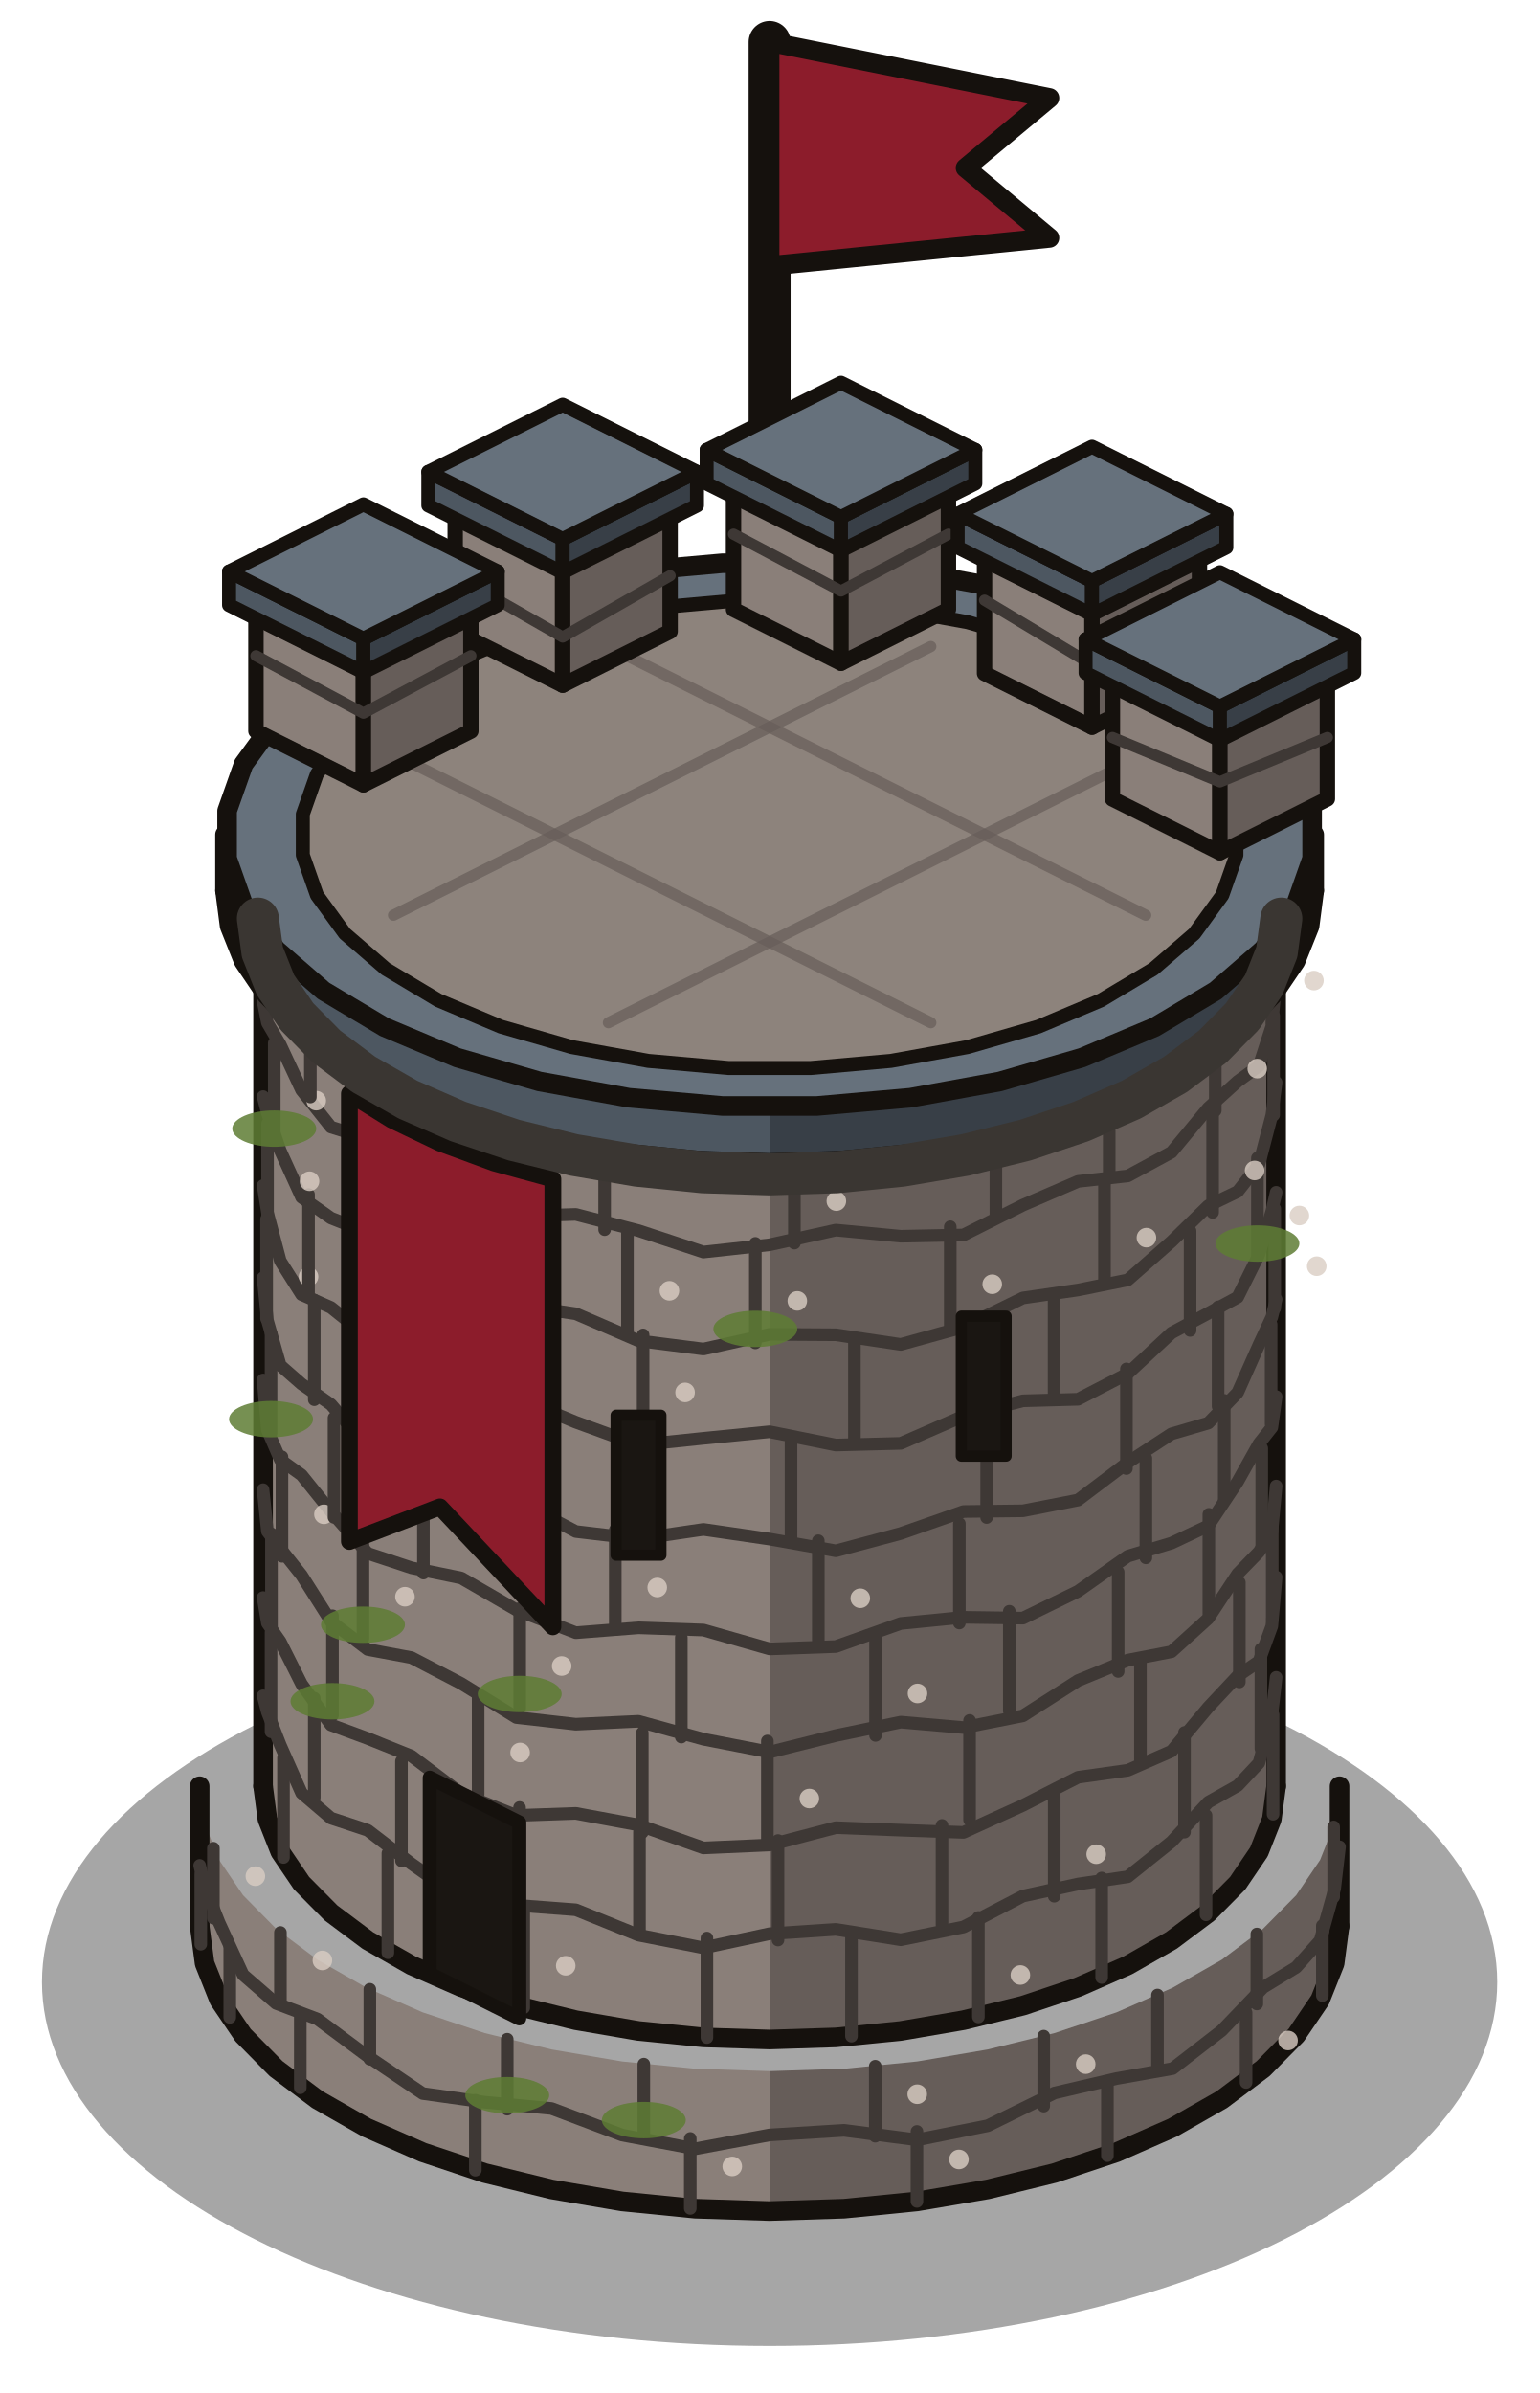
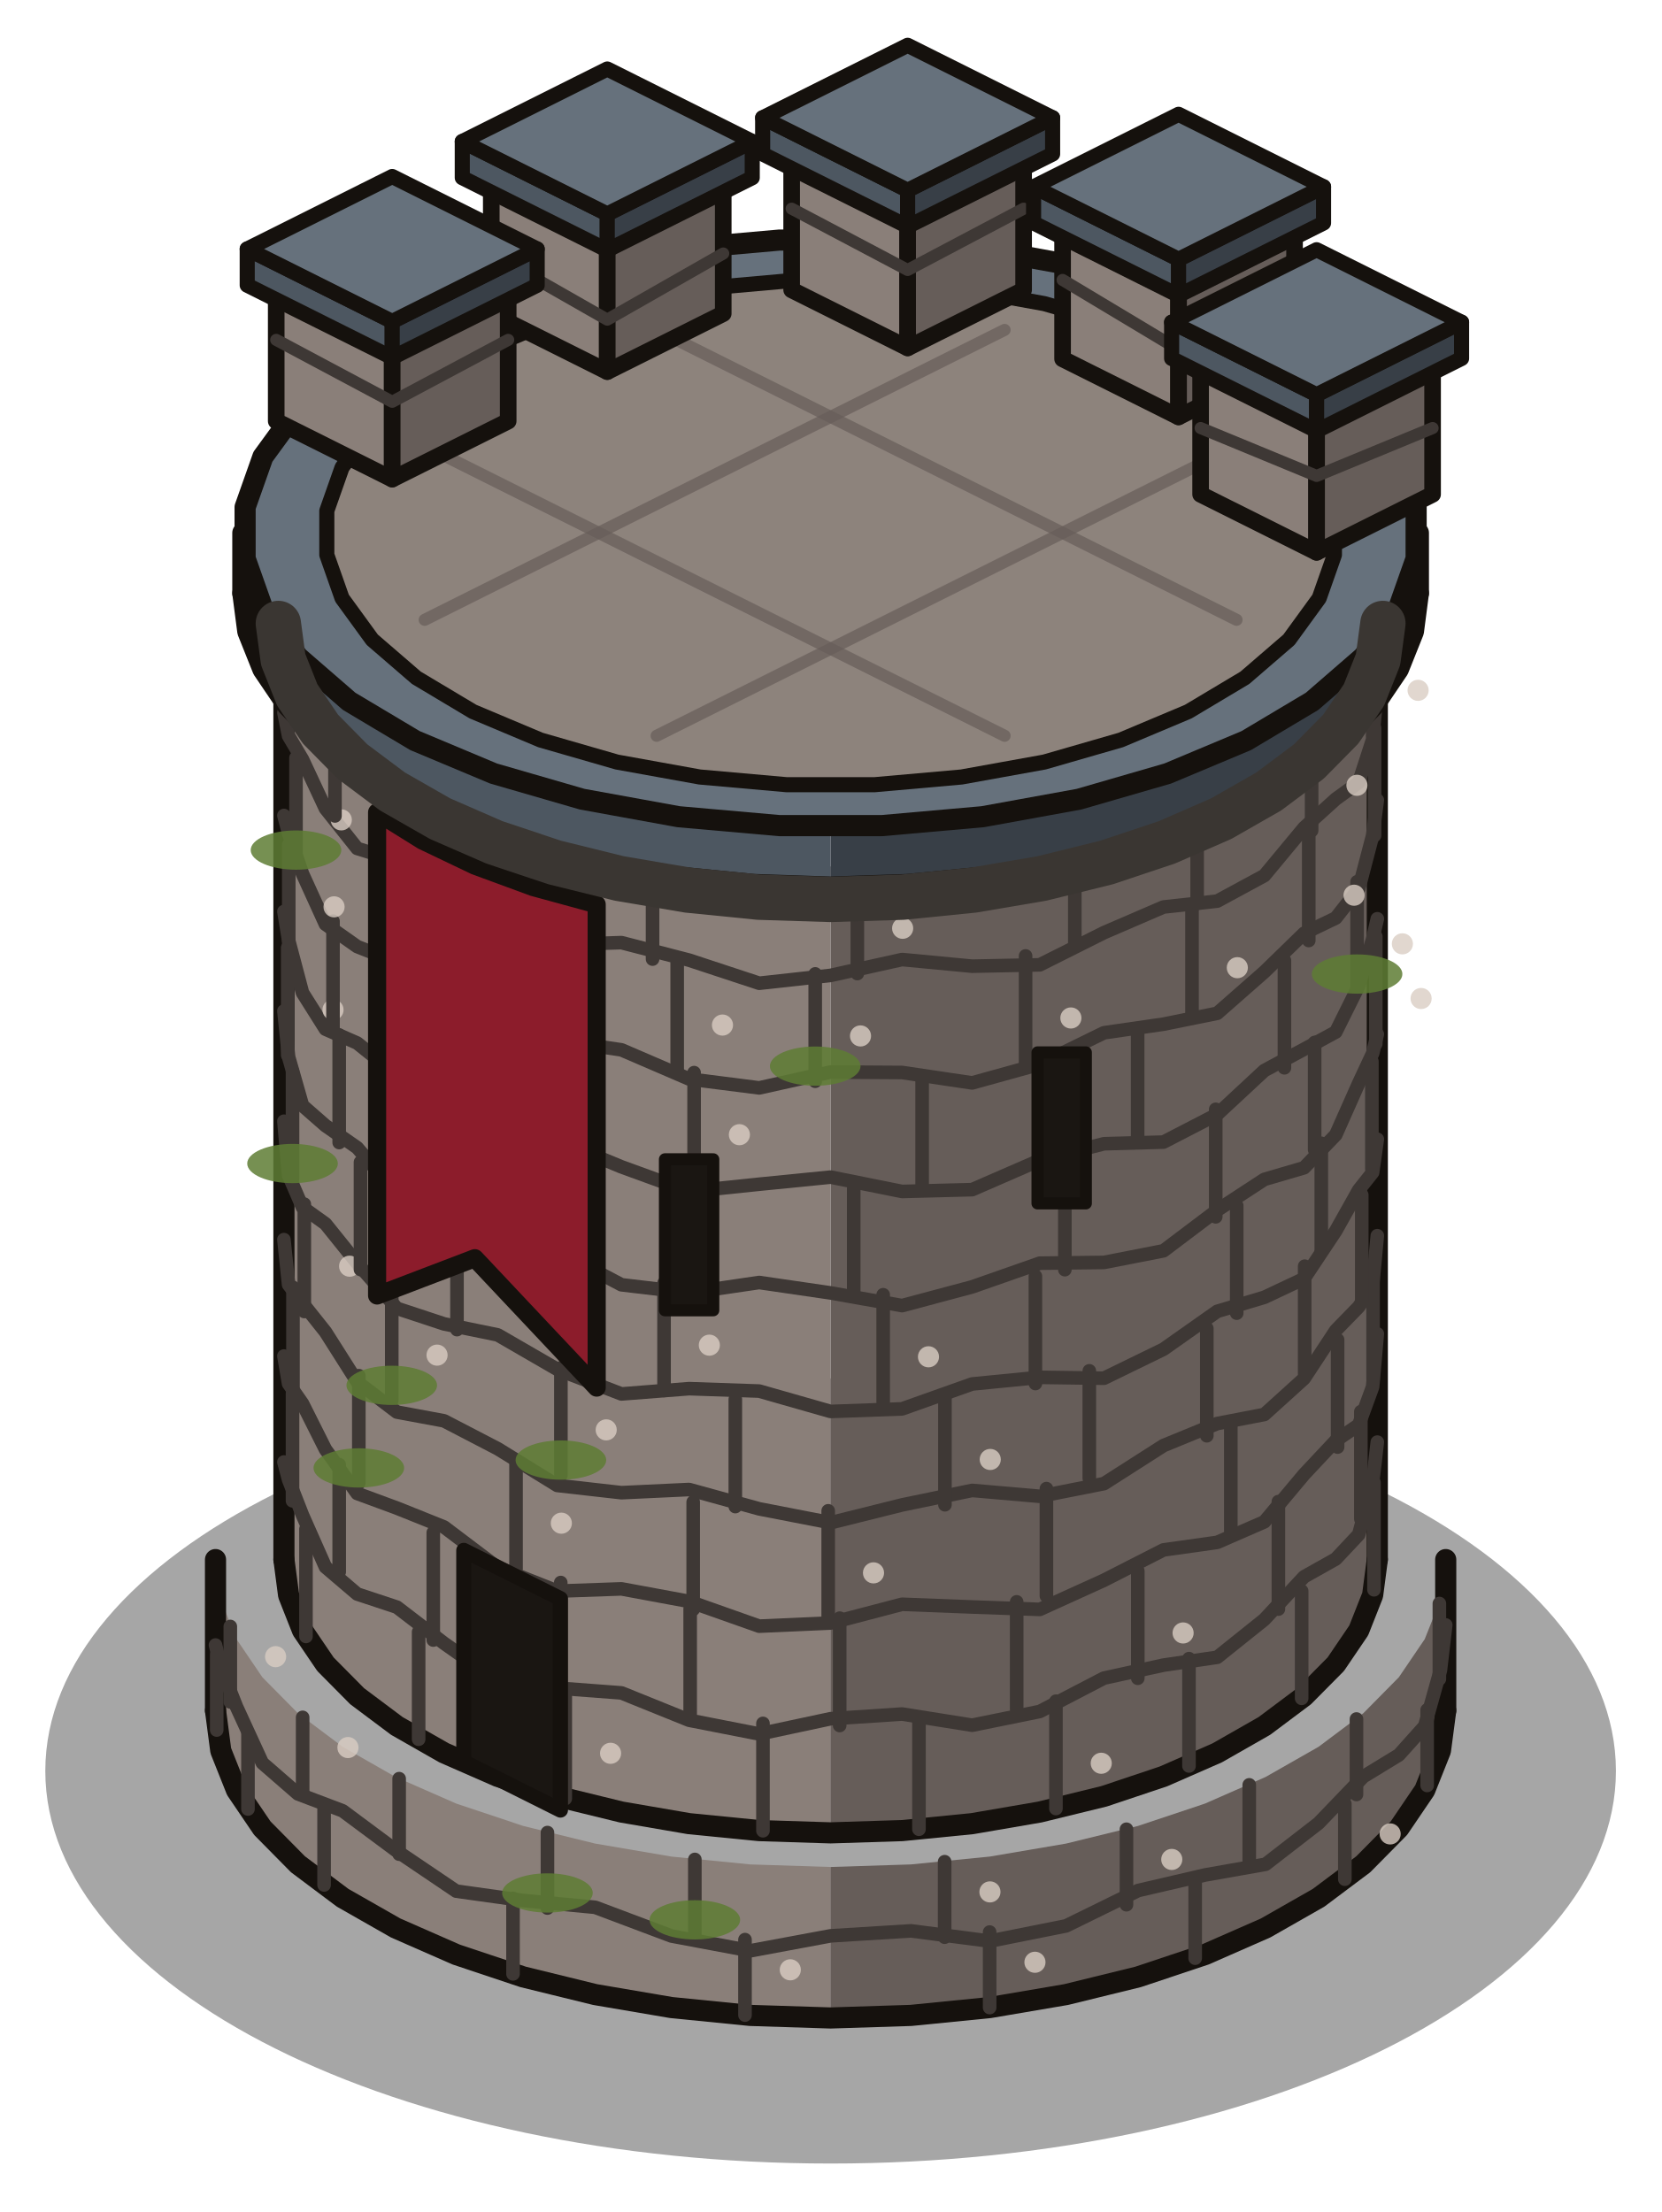
- <svg xmlns="http://www.w3.org/2000/svg" width="220" height="342" viewBox="-55 -137.64 110 171">
+ <svg xmlns="http://www.w3.org/2000/svg" width="220" height="293" viewBox="-55 -113.29 110 146.5">
  <ellipse cx="0" cy="4" rx="52" ry="26" fill="#000" opacity="0.35" />
  <polygon points="0,20.36 -5.32,20.19 -10.54,19.67 -15.59,18.81 -20.36,17.64 -24.79,16.16 -28.8,14.4 -32.31,12.4 -35.27,10.18 -37.63,7.79 -39.34,5.27 -40.38,2.66 -40.73,0 -40.73,-10 -40.38,-7.34 -39.34,-4.73 -37.63,-2.21 -35.27,0.18 -32.31,2.4 -28.8,4.4 -24.79,6.16 -20.36,7.64 -15.59,8.81 -10.54,9.67 -5.32,10.19 0,10.36" fill="#8a7f79" />
  <polygon points="40.73,0 40.38,2.66 39.34,5.27 37.63,7.79 35.27,10.18 32.31,12.4 28.8,14.4 24.79,16.16 20.36,17.64 15.59,18.81 10.54,19.67 5.32,20.19 0,20.36 0,10.36 5.32,10.19 10.54,9.67 15.59,8.81 20.36,7.64 24.79,6.16 28.8,4.4 32.31,2.4 35.27,0.18 37.63,-2.21 39.34,-4.73 40.38,-7.34 40.73,-10" fill="#665d59" />
  <polyline points="40.73,0 40.38,2.66 39.34,5.27 37.63,7.79 35.27,10.18 32.31,12.4 28.8,14.4 24.79,16.16 20.36,17.64 15.59,18.81 10.54,19.67 5.32,20.19 0,20.36 -5.32,20.19 -10.54,19.67 -15.59,18.81 -20.36,17.64 -24.79,16.16 -28.8,14.4 -32.31,12.4 -35.27,10.18 -37.63,7.79 -39.34,5.27 -40.38,2.66 -40.73,0" fill="none" stroke="#15110d" stroke-width="1.4" stroke-linecap="round" stroke-linejoin="round" />
  <polyline points="-40.73,0 -40.73,-10" fill="none" stroke="#15110d" stroke-width="1.4" stroke-linecap="round" stroke-linejoin="round" />
  <polyline points="40.73,0 40.73,-10" fill="none" stroke="#15110d" stroke-width="1.4" stroke-linecap="round" stroke-linejoin="round" />
  <polyline points="40.73,-5.67 40.38,-2.68 39.34,1.03 37.63,2.94 35.27,4.38 32.31,7.46 28.8,10.18 24.79,10.89 20.36,11.92 15.59,14.26 10.54,15.27 5.32,14.59 0,14.92 -5.32,15.91 -10.54,14.93 -15.59,13.03 -20.36,12.58 -24.79,11.96 -28.8,9.25 -32.31,6.64 -35.27,5.52 -37.63,3.47 -39.34,-0.25 -40.38,-2.88 -40.73,-4.34" fill="none" stroke="#3e3835" stroke-width="0.9" stroke-linecap="round" stroke-linejoin="round" />
  <polyline points="39.5,4.96 39.5,-0.04" fill="none" stroke="#3e3835" stroke-width="0.9" stroke-linecap="round" stroke-linejoin="round" />
  <polyline points="34.05,11.17 34.05,6.17" fill="none" stroke="#3e3835" stroke-width="0.9" stroke-linecap="round" stroke-linejoin="round" />
  <ellipse cx="37.05" cy="8.17" rx="0.7" ry="0.7" fill="#d9cdc3" opacity="0.8" />
  <polyline points="24.14,16.4 24.14,11.4" fill="none" stroke="#3e3835" stroke-width="0.9" stroke-linecap="round" stroke-linejoin="round" />
  <polyline points="10.53,19.67 10.53,14.67" fill="none" stroke="#3e3835" stroke-width="0.9" stroke-linecap="round" stroke-linejoin="round" />
  <ellipse cx="13.53" cy="16.67" rx="0.7" ry="0.7" fill="#d9cdc3" opacity="0.8" />
  <polyline points="-5.67,20.17 -5.67,15.17" fill="none" stroke="#3e3835" stroke-width="0.9" stroke-linecap="round" stroke-linejoin="round" />
  <ellipse cx="-2.67" cy="17.17" rx="0.7" ry="0.7" fill="#d9cdc3" opacity="0.8" />
  <polyline points="-21.03,17.44 -21.03,12.44" fill="none" stroke="#3e3835" stroke-width="0.9" stroke-linecap="round" stroke-linejoin="round" />
  <polyline points="-33.54,11.55 -33.54,6.55" fill="none" stroke="#3e3835" stroke-width="0.9" stroke-linecap="round" stroke-linejoin="round" />
  <polyline points="-38.58,6.52 -38.58,1.52" fill="none" stroke="#3e3835" stroke-width="0.9" stroke-linecap="round" stroke-linejoin="round" />
  <polyline points="-40.65,1.29 -40.65,-3.71" fill="none" stroke="#3e3835" stroke-width="0.9" stroke-linecap="round" stroke-linejoin="round" />
  <polyline points="40.31,-2.09 40.31,-7.09" fill="none" stroke="#3e3835" stroke-width="0.9" stroke-linecap="round" stroke-linejoin="round" />
  <polyline points="34.82,5.56 34.82,0.56" fill="none" stroke="#3e3835" stroke-width="0.9" stroke-linecap="round" stroke-linejoin="round" />
  <polyline points="27.72,9.92 27.72,4.92" fill="none" stroke="#3e3835" stroke-width="0.9" stroke-linecap="round" stroke-linejoin="round" />
  <polyline points="19.59,12.86 19.59,7.86" fill="none" stroke="#3e3835" stroke-width="0.9" stroke-linecap="round" stroke-linejoin="round" />
  <ellipse cx="22.59" cy="9.86" rx="0.7" ry="0.7" fill="#d9cdc3" opacity="0.8" />
  <polyline points="7.55,15.01 7.55,10.01" fill="none" stroke="#3e3835" stroke-width="0.9" stroke-linecap="round" stroke-linejoin="round" />
  <ellipse cx="10.55" cy="12.01" rx="0.7" ry="0.7" fill="#d9cdc3" opacity="0.8" />
  <polyline points="-8.99,14.86 -8.99,9.86" fill="none" stroke="#3e3835" stroke-width="0.9" stroke-linecap="round" stroke-linejoin="round" />
  <ellipse cx="-8.99" cy="13.86" rx="3" ry="1.3" fill="#5e7c34" opacity="0.85" />
  <polyline points="-18.75,13.08 -18.75,8.08" fill="none" stroke="#3e3835" stroke-width="0.9" stroke-linecap="round" stroke-linejoin="round" />
  <ellipse cx="-18.75" cy="12.08" rx="3" ry="1.3" fill="#5e7c34" opacity="0.85" />
  <polyline points="-28.57,9.51 -28.57,4.51" fill="none" stroke="#3e3835" stroke-width="0.9" stroke-linecap="round" stroke-linejoin="round" />
  <polyline points="-34.96,5.45 -34.96,0.45" fill="none" stroke="#3e3835" stroke-width="0.9" stroke-linecap="round" stroke-linejoin="round" />
  <ellipse cx="-31.96" cy="2.45" rx="0.7" ry="0.7" fill="#d9cdc3" opacity="0.8" />
  <polyline points="-39.75,-0.57 -39.75,-5.57" fill="none" stroke="#3e3835" stroke-width="0.9" stroke-linecap="round" stroke-linejoin="round" />
  <ellipse cx="-36.75" cy="-3.57" rx="0.7" ry="0.7" fill="#d9cdc3" opacity="0.8" />
  <polygon points="0,8.1 -4.73,7.95 -9.37,7.49 -13.85,6.72 -18.1,5.68 -22.04,4.36 -25.6,2.8 -28.72,1.02 -31.35,-0.95 -33.45,-3.07 -34.97,-5.31 -35.89,-7.64 -36.2,-10 -36.2,-74 -35.89,-71.64 -34.97,-69.31 -33.45,-67.07 -31.35,-64.95 -28.72,-62.98 -25.6,-61.2 -22.04,-59.64 -18.1,-58.32 -13.85,-57.28 -9.37,-56.51 -4.73,-56.05 0,-55.9" fill="#8a7f79" />
  <polygon points="36.2,-10 35.89,-7.64 34.97,-5.31 33.45,-3.07 31.35,-0.95 28.72,1.02 25.6,2.8 22.04,4.36 18.1,5.68 13.85,6.72 9.37,7.49 4.73,7.95 0,8.1 0,-55.9 4.73,-56.05 9.37,-56.51 13.85,-57.28 18.1,-58.32 22.04,-59.64 25.6,-61.2 28.72,-62.98 31.35,-64.95 33.45,-67.07 34.97,-69.31 35.89,-71.64 36.2,-74" fill="#665d59" />
  <polyline points="36.2,-10 35.89,-7.64 34.97,-5.31 33.45,-3.07 31.35,-0.95 28.72,1.02 25.6,2.8 22.04,4.36 18.1,5.68 13.85,6.72 9.37,7.49 4.73,7.95 0,8.1 -4.73,7.95 -9.37,7.49 -13.85,6.72 -18.1,5.68 -22.04,4.36 -25.6,2.8 -28.72,1.02 -31.35,-0.95 -33.45,-3.07 -34.97,-5.31 -35.89,-7.64 -36.2,-10" fill="none" stroke="#15110d" stroke-width="1.4" stroke-linecap="round" stroke-linejoin="round" />
  <polyline points="-36.2,-10 -36.2,-74" fill="none" stroke="#15110d" stroke-width="1.4" stroke-linecap="round" stroke-linejoin="round" />
  <polyline points="36.2,-10 36.2,-74" fill="none" stroke="#15110d" stroke-width="1.4" stroke-linecap="round" stroke-linejoin="round" />
  <polyline points="36.2,-17.78 35.89,-15.09 34.97,-11.66 33.45,-10.04 31.35,-8.86 28.72,-6.03 25.6,-3.53 22.04,-3.01 18.1,-2.15 13.85,0.06 9.37,0.97 4.73,0.23 0,0.54 -4.73,1.55 -9.37,0.64 -13.85,-1.17 -18.1,-1.49 -22.04,-1.95 -25.6,-4.46 -28.72,-6.85 -31.35,-7.72 -33.45,-9.51 -34.97,-12.94 -35.89,-15.29 -36.2,-16.46" fill="none" stroke="#3e3835" stroke-width="0.9" stroke-linecap="round" stroke-linejoin="round" />
  <polyline points="36.2,-24.95 35.89,-21.44 34.97,-18.92 33.45,-17.88 31.35,-15.64 28.72,-12.5 25.6,-11.14 22.04,-10.64 18.1,-8.63 13.85,-6.7 9.37,-6.86 4.73,-7.04 0,-5.8 -4.73,-5.59 -9.37,-7.23 -13.85,-8.06 -18.1,-7.91 -22.04,-9.47 -25.6,-12.16 -28.72,-13.41 -31.35,-14.38 -33.45,-17.3 -34.97,-20.33 -35.89,-21.65 -36.2,-23.48" fill="none" stroke="#3e3835" stroke-width="0.9" stroke-linecap="round" stroke-linejoin="round" />
  <polyline points="36.2,-31.45 35.89,-28.17 34.97,-26.74 33.45,-25.18 31.35,-21.99 28.72,-19.61 25.6,-19.01 22.04,-17.55 18.1,-15.03 13.85,-14.19 9.37,-14.58 4.73,-13.62 0,-12.44 -4.73,-13.36 -9.37,-14.64 -13.85,-14.43 -18.1,-14.91 -22.04,-17.34 -25.6,-19.19 -28.72,-19.77 -31.35,-21.77 -33.45,-25.08 -34.97,-26.99 -35.89,-28.21 -36.2,-31.19" fill="none" stroke="#3e3835" stroke-width="0.9" stroke-linecap="round" stroke-linejoin="round" />
  <polyline points="36.2,-37.84 35.89,-35.64 34.97,-34.48 33.45,-31.77 31.35,-28.61 28.72,-27.37 25.6,-26.44 22.04,-23.93 18.1,-22.01 13.85,-22.07 9.37,-21.63 4.73,-19.98 0,-19.81 -4.73,-21.16 -9.37,-21.32 -13.85,-20.97 -18.1,-22.6 -22.04,-24.88 -25.6,-25.61 -28.72,-26.64 -31.35,-29.63 -33.45,-32.24 -34.97,-33.33 -35.89,-35.46 -36.2,-39.03" fill="none" stroke="#3e3835" stroke-width="0.9" stroke-linecap="round" stroke-linejoin="round" />
  <polyline points="36.2,-44.79 35.89,-43.52 34.97,-41.55 33.45,-38.13 31.35,-35.95 28.72,-35.18 25.6,-33.14 22.04,-30.45 18.1,-29.68 13.85,-29.63 9.37,-28.06 4.73,-26.82 0,-27.66 -4.73,-28.35 -9.37,-27.67 -13.85,-28.2 -18.1,-30.44 -22.04,-31.68 -25.6,-32.06 -28.72,-34.22 -31.35,-37.28 -33.45,-38.74 -34.97,-40.07 -35.89,-43.29 -36.2,-46.33" fill="none" stroke="#3e3835" stroke-width="0.9" stroke-linecap="round" stroke-linejoin="round" />
  <polyline points="36.2,-52.44 35.89,-51.09 34.97,-48 33.45,-44.94 31.35,-43.8 28.72,-42.39 25.6,-39.49 22.04,-37.65 18.1,-37.54 13.85,-36.45 9.37,-34.5 4.73,-34.38 0,-35.33 -4.73,-34.86 -9.37,-34.38 -13.85,-36.01 -18.1,-37.77 -22.04,-38.04 -25.6,-39.15 -28.72,-42.1 -31.35,-44.21 -33.45,-45.13 -34.97,-47.54 -35.89,-51.02 -36.2,-52.92" fill="none" stroke="#3e3835" stroke-width="0.9" stroke-linecap="round" stroke-linejoin="round" />
  <polyline points="36.2,-60.3 35.89,-57.95 34.97,-54.43 33.45,-52.49 31.35,-51.48 28.72,-48.92 25.6,-46.18 22.04,-45.46 18.1,-44.89 13.85,-42.81 9.37,-41.57 4.73,-42.26 0,-42.29 -4.73,-41.24 -9.37,-41.83 -13.85,-43.76 -18.1,-44.38 -22.04,-44.64 -25.6,-46.9 -28.72,-49.56 -31.35,-50.6 -33.45,-52.08 -34.97,-55.42 -35.89,-58.1 -36.2,-59.28" fill="none" stroke="#3e3835" stroke-width="0.9" stroke-linecap="round" stroke-linejoin="round" />
  <polyline points="36.2,-67.68 35.89,-64.31 34.97,-61.47 33.45,-60.37 31.35,-58.47 28.72,-55.3 25.6,-53.61 22.04,-53.22 18.1,-51.52 13.85,-49.39 9.37,-49.3 4.73,-49.74 0,-48.69 -4.73,-48.17 -9.37,-49.7 -13.85,-50.86 -18.1,-50.73 -22.04,-51.95 -25.6,-54.72 -28.72,-56.28 -31.35,-57.1 -33.45,-59.74 -34.97,-62.99 -35.89,-64.55 -36.2,-66.09" fill="none" stroke="#3e3835" stroke-width="0.9" stroke-linecap="round" stroke-linejoin="round" />
  <polyline points="35.98,-8 35.98,-15.11" fill="none" stroke="#3e3835" stroke-width="0.9" stroke-linecap="round" stroke-linejoin="round" />
  <polyline points="31.19,-0.81 31.19,-7.92" fill="none" stroke="#3e3835" stroke-width="0.9" stroke-linecap="round" stroke-linejoin="round" />
  <polyline points="23.73,3.67 23.73,-3.44" fill="none" stroke="#3e3835" stroke-width="0.9" stroke-linecap="round" stroke-linejoin="round" />
  <polyline points="14.92,6.49 14.92,-0.62" fill="none" stroke="#3e3835" stroke-width="0.9" stroke-linecap="round" stroke-linejoin="round" />
  <ellipse cx="17.92" cy="3.49" rx="0.7" ry="0.7" fill="#d9cdc3" opacity="0.8" />
  <polyline points="5.85,7.86 5.85,0.75" fill="none" stroke="#3e3835" stroke-width="0.9" stroke-linecap="round" stroke-linejoin="round" />
  <polyline points="-4.48,7.96 -4.48,0.85" fill="none" stroke="#3e3835" stroke-width="0.9" stroke-linecap="round" stroke-linejoin="round" />
  <polyline points="-17.57,5.83 -17.57,-1.28" fill="none" stroke="#3e3835" stroke-width="0.9" stroke-linecap="round" stroke-linejoin="round" />
  <ellipse cx="-14.57" cy="2.83" rx="0.7" ry="0.7" fill="#d9cdc3" opacity="0.8" />
  <polyline points="-27.28,1.9 -27.28,-5.21" fill="none" stroke="#3e3835" stroke-width="0.9" stroke-linecap="round" stroke-linejoin="round" />
  <polyline points="-34.74,-4.91 -34.74,-12.02" fill="none" stroke="#3e3835" stroke-width="0.9" stroke-linecap="round" stroke-linejoin="round" />
  <polyline points="35.11,-12.69 35.11,-19.8" fill="none" stroke="#3e3835" stroke-width="0.9" stroke-linecap="round" stroke-linejoin="round" />
  <polyline points="29.65,-6.72 29.65,-13.84" fill="none" stroke="#3e3835" stroke-width="0.9" stroke-linecap="round" stroke-linejoin="round" />
  <polyline points="20.34,-2.14 20.34,-9.25" fill="none" stroke="#3e3835" stroke-width="0.9" stroke-linecap="round" stroke-linejoin="round" />
  <ellipse cx="23.34" cy="-5.14" rx="0.7" ry="0.7" fill="#d9cdc3" opacity="0.8" />
  <polyline points="12.32,-0.09 12.32,-7.2" fill="none" stroke="#3e3835" stroke-width="0.9" stroke-linecap="round" stroke-linejoin="round" />
  <polyline points="0.6,0.99 0.6,-6.12" fill="none" stroke="#3e3835" stroke-width="0.9" stroke-linecap="round" stroke-linejoin="round" />
  <polyline points="-9.3,0.38 -9.3,-6.73" fill="none" stroke="#3e3835" stroke-width="0.9" stroke-linecap="round" stroke-linejoin="round" />
  <polyline points="-17.87,-1.37 -17.87,-8.48" fill="none" stroke="#3e3835" stroke-width="0.9" stroke-linecap="round" stroke-linejoin="round" />
  <polyline points="-26.31,-4.67 -26.31,-11.79" fill="none" stroke="#3e3835" stroke-width="0.9" stroke-linecap="round" stroke-linejoin="round" />
  <polyline points="-32.54,-9.18 -32.54,-16.29" fill="none" stroke="#3e3835" stroke-width="0.9" stroke-linecap="round" stroke-linejoin="round" />
  <polyline points="-35.63,-13.89 -35.63,-21" fill="none" stroke="#3e3835" stroke-width="0.9" stroke-linecap="round" stroke-linejoin="round" />
  <polyline points="35.92,-21.95 35.92,-29.06" fill="none" stroke="#3e3835" stroke-width="0.9" stroke-linecap="round" stroke-linejoin="round" />
  <polyline points="33.57,-17.45 33.57,-24.56" fill="none" stroke="#3e3835" stroke-width="0.9" stroke-linecap="round" stroke-linejoin="round" />
  <polyline points="26.5,-11.89 26.5,-19" fill="none" stroke="#3e3835" stroke-width="0.9" stroke-linecap="round" stroke-linejoin="round" />
  <polyline points="14.29,-7.59 14.29,-14.7" fill="none" stroke="#3e3835" stroke-width="0.9" stroke-linecap="round" stroke-linejoin="round" />
  <polyline points="-0.16,-6.12 -0.16,-13.23" fill="none" stroke="#3e3835" stroke-width="0.9" stroke-linecap="round" stroke-linejoin="round" />
  <ellipse cx="2.84" cy="-9.12" rx="0.7" ry="0.7" fill="#d9cdc3" opacity="0.8" />
  <polyline points="-9.1,-6.7 -9.1,-13.81" fill="none" stroke="#3e3835" stroke-width="0.9" stroke-linecap="round" stroke-linejoin="round" />
  <polyline points="-20.83,-9.41 -20.83,-16.53" fill="none" stroke="#3e3835" stroke-width="0.9" stroke-linecap="round" stroke-linejoin="round" />
  <ellipse cx="-17.83" cy="-12.41" rx="0.7" ry="0.7" fill="#d9cdc3" opacity="0.8" />
  <polyline points="-31.24,-15.07 -31.24,-22.18" fill="none" stroke="#3e3835" stroke-width="0.9" stroke-linecap="round" stroke-linejoin="round" />
  <ellipse cx="-31.24" cy="-16.07" rx="3" ry="1.3" fill="#5e7c34" opacity="0.85" />
  <polyline points="-35.6,-20.92 -35.6,-28.03" fill="none" stroke="#3e3835" stroke-width="0.9" stroke-linecap="round" stroke-linejoin="round" />
  <polyline points="35.17,-27.04 35.17,-34.15" fill="none" stroke="#3e3835" stroke-width="0.9" stroke-linecap="round" stroke-linejoin="round" />
  <polyline points="31.39,-22.31 31.39,-29.43" fill="none" stroke="#3e3835" stroke-width="0.9" stroke-linecap="round" stroke-linejoin="round" />
  <polyline points="24.91,-18.2 24.91,-25.31" fill="none" stroke="#3e3835" stroke-width="0.9" stroke-linecap="round" stroke-linejoin="round" />
  <polyline points="17.13,-15.38 17.13,-22.5" fill="none" stroke="#3e3835" stroke-width="0.9" stroke-linecap="round" stroke-linejoin="round" />
  <polyline points="7.57,-13.63 7.57,-20.74" fill="none" stroke="#3e3835" stroke-width="0.9" stroke-linecap="round" stroke-linejoin="round" />
  <ellipse cx="10.57" cy="-16.63" rx="0.7" ry="0.7" fill="#d9cdc3" opacity="0.8" />
  <polyline points="-6.31,-13.51 -6.31,-20.62" fill="none" stroke="#3e3835" stroke-width="0.9" stroke-linecap="round" stroke-linejoin="round" />
  <polyline points="-17.86,-15.59 -17.86,-22.7" fill="none" stroke="#3e3835" stroke-width="0.9" stroke-linecap="round" stroke-linejoin="round" />
  <ellipse cx="-14.86" cy="-18.59" rx="0.7" ry="0.7" fill="#d9cdc3" opacity="0.8" />
  <ellipse cx="-17.86" cy="-16.59" rx="3" ry="1.3" fill="#5e7c34" opacity="0.85" />
  <polyline points="-29.06,-20.54 -29.06,-27.65" fill="none" stroke="#3e3835" stroke-width="0.9" stroke-linecap="round" stroke-linejoin="round" />
  <ellipse cx="-26.06" cy="-23.54" rx="0.7" ry="0.7" fill="#d9cdc3" opacity="0.8" />
  <ellipse cx="-29.06" cy="-21.54" rx="3" ry="1.3" fill="#5e7c34" opacity="0.85" />
  <polyline points="-34.85,-26.43 -34.85,-33.54" fill="none" stroke="#3e3835" stroke-width="0.9" stroke-linecap="round" stroke-linejoin="round" />
  <ellipse cx="-31.85" cy="-29.43" rx="0.7" ry="0.7" fill="#d9cdc3" opacity="0.8" />
  <polyline points="35.84,-35.88 35.84,-43" fill="none" stroke="#3e3835" stroke-width="0.9" stroke-linecap="round" stroke-linejoin="round" />
  <polyline points="32.49,-30.46 32.49,-37.57" fill="none" stroke="#3e3835" stroke-width="0.9" stroke-linecap="round" stroke-linejoin="round" />
  <polyline points="26.89,-26.32 26.89,-33.44" fill="none" stroke="#3e3835" stroke-width="0.9" stroke-linecap="round" stroke-linejoin="round" />
  <polyline points="13.56,-21.66 13.56,-28.77" fill="none" stroke="#3e3835" stroke-width="0.9" stroke-linecap="round" stroke-linejoin="round" />
  <polyline points="3.48,-20.43 3.48,-27.54" fill="none" stroke="#3e3835" stroke-width="0.9" stroke-linecap="round" stroke-linejoin="round" />
  <ellipse cx="6.48" cy="-23.43" rx="0.7" ry="0.7" fill="#d9cdc3" opacity="0.8" />
  <polyline points="-11.03,-21.2 -11.03,-28.31" fill="none" stroke="#3e3835" stroke-width="0.9" stroke-linecap="round" stroke-linejoin="round" />
  <ellipse cx="-8.03" cy="-24.2" rx="0.7" ry="0.7" fill="#d9cdc3" opacity="0.8" />
  <polyline points="-24.74,-25.23 -24.74,-32.34" fill="none" stroke="#3e3835" stroke-width="0.9" stroke-linecap="round" stroke-linejoin="round" />
  <polyline points="-31.13,-29.21 -31.13,-36.32" fill="none" stroke="#3e3835" stroke-width="0.9" stroke-linecap="round" stroke-linejoin="round" />
  <polyline points="-35.63,-35.23 -35.63,-42.34" fill="none" stroke="#3e3835" stroke-width="0.9" stroke-linecap="round" stroke-linejoin="round" />
  <ellipse cx="-35.63" cy="-36.23" rx="3" ry="1.3" fill="#5e7c34" opacity="0.85" />
  <polyline points="36.1,-44.16 36.1,-51.27" fill="none" stroke="#3e3835" stroke-width="0.9" stroke-linecap="round" stroke-linejoin="round" />
  <ellipse cx="39.1" cy="-47.16" rx="0.7" ry="0.7" fill="#d9cdc3" opacity="0.8" />
  <polyline points="32.05,-37.14 32.05,-44.25" fill="none" stroke="#3e3835" stroke-width="0.9" stroke-linecap="round" stroke-linejoin="round" />
  <polyline points="25.5,-32.7 25.5,-39.82" fill="none" stroke="#3e3835" stroke-width="0.9" stroke-linecap="round" stroke-linejoin="round" />
  <polyline points="15.51,-29.2 15.51,-36.31" fill="none" stroke="#3e3835" stroke-width="0.9" stroke-linecap="round" stroke-linejoin="round" />
  <polyline points="1.53,-27.47 1.53,-34.58" fill="none" stroke="#3e3835" stroke-width="0.9" stroke-linecap="round" stroke-linejoin="round" />
  <polyline points="-10.53,-28.24 -10.53,-35.35" fill="none" stroke="#3e3835" stroke-width="0.9" stroke-linecap="round" stroke-linejoin="round" />
  <polyline points="-23.94,-31.98 -23.94,-39.09" fill="none" stroke="#3e3835" stroke-width="0.9" stroke-linecap="round" stroke-linejoin="round" />
  <ellipse cx="-20.94" cy="-34.98" rx="0.7" ry="0.7" fill="#d9cdc3" opacity="0.8" />
  <ellipse cx="-23.94" cy="-32.98" rx="3" ry="1.3" fill="#5e7c34" opacity="0.85" />
  <polyline points="-32.54,-37.62 -32.54,-44.74" fill="none" stroke="#3e3835" stroke-width="0.9" stroke-linecap="round" stroke-linejoin="round" />
  <polyline points="-35.95,-43.41 -35.95,-50.52" fill="none" stroke="#3e3835" stroke-width="0.9" stroke-linecap="round" stroke-linejoin="round" />
  <ellipse cx="-32.95" cy="-46.41" rx="0.7" ry="0.7" fill="#d9cdc3" opacity="0.8" />
  <polyline points="34.86,-47.78 34.86,-54.89" fill="none" stroke="#3e3835" stroke-width="0.9" stroke-linecap="round" stroke-linejoin="round" />
  <ellipse cx="37.86" cy="-50.78" rx="0.7" ry="0.7" fill="#d9cdc3" opacity="0.8" />
  <ellipse cx="34.86" cy="-48.78" rx="3" ry="1.3" fill="#5e7c34" opacity="0.85" />
  <polyline points="30.05,-42.57 30.05,-49.68" fill="none" stroke="#3e3835" stroke-width="0.9" stroke-linecap="round" stroke-linejoin="round" />
  <polyline points="20.33,-37.69 20.33,-44.8" fill="none" stroke="#3e3835" stroke-width="0.9" stroke-linecap="round" stroke-linejoin="round" />
  <polyline points="6.06,-34.82 6.06,-41.93" fill="none" stroke="#3e3835" stroke-width="0.9" stroke-linecap="round" stroke-linejoin="round" />
  <polyline points="-9.04,-35.14 -9.04,-42.25" fill="none" stroke="#3e3835" stroke-width="0.9" stroke-linecap="round" stroke-linejoin="round" />
  <ellipse cx="-6.04" cy="-38.14" rx="0.7" ry="0.7" fill="#d9cdc3" opacity="0.8" />
  <polyline points="-19.01,-37.26 -19.01,-44.37" fill="none" stroke="#3e3835" stroke-width="0.9" stroke-linecap="round" stroke-linejoin="round" />
  <polyline points="-27.06,-40.64 -27.06,-47.75" fill="none" stroke="#3e3835" stroke-width="0.9" stroke-linecap="round" stroke-linejoin="round" />
  <polyline points="-32.95,-45.17 -32.95,-52.28" fill="none" stroke="#3e3835" stroke-width="0.9" stroke-linecap="round" stroke-linejoin="round" />
  <polyline points="-35.88,-50.23 -35.88,-57.34" fill="none" stroke="#3e3835" stroke-width="0.9" stroke-linecap="round" stroke-linejoin="round" />
  <ellipse cx="-32.88" cy="-53.23" rx="0.7" ry="0.7" fill="#d9cdc3" opacity="0.8" />
  <polyline points="36.02,-57.96 36.02,-65.07" fill="none" stroke="#3e3835" stroke-width="0.9" stroke-linecap="round" stroke-linejoin="round" />
  <polyline points="31.66,-51 31.66,-58.11" fill="none" stroke="#3e3835" stroke-width="0.9" stroke-linecap="round" stroke-linejoin="round" />
  <ellipse cx="34.66" cy="-54" rx="0.7" ry="0.7" fill="#d9cdc3" opacity="0.8" />
  <polyline points="23.93,-46.2 23.93,-53.31" fill="none" stroke="#3e3835" stroke-width="0.9" stroke-linecap="round" stroke-linejoin="round" />
  <ellipse cx="26.93" cy="-49.2" rx="0.7" ry="0.7" fill="#d9cdc3" opacity="0.8" />
  <polyline points="12.91,-42.87 12.91,-49.98" fill="none" stroke="#3e3835" stroke-width="0.9" stroke-linecap="round" stroke-linejoin="round" />
  <ellipse cx="15.91" cy="-45.87" rx="0.7" ry="0.7" fill="#d9cdc3" opacity="0.8" />
  <polyline points="-1.02,-41.68 -1.02,-48.79" fill="none" stroke="#3e3835" stroke-width="0.9" stroke-linecap="round" stroke-linejoin="round" />
  <ellipse cx="1.98" cy="-44.68" rx="0.7" ry="0.7" fill="#d9cdc3" opacity="0.8" />
  <ellipse cx="-1.02" cy="-42.68" rx="3" ry="1.3" fill="#5e7c34" opacity="0.85" />
  <polyline points="-10.16,-42.4 -10.16,-49.52" fill="none" stroke="#3e3835" stroke-width="0.9" stroke-linecap="round" stroke-linejoin="round" />
  <ellipse cx="-7.16" cy="-45.4" rx="0.7" ry="0.7" fill="#d9cdc3" opacity="0.8" />
  <polyline points="-19.45,-44.51 -19.45,-51.62" fill="none" stroke="#3e3835" stroke-width="0.9" stroke-linecap="round" stroke-linejoin="round" />
  <polyline points="-29.21,-49.09 -29.21,-56.2" fill="none" stroke="#3e3835" stroke-width="0.9" stroke-linecap="round" stroke-linejoin="round" />
  <polyline points="-35.4,-55.99 -35.4,-63.1" fill="none" stroke="#3e3835" stroke-width="0.9" stroke-linecap="round" stroke-linejoin="round" />
  <ellipse cx="-32.4" cy="-58.99" rx="0.7" ry="0.7" fill="#d9cdc3" opacity="0.8" />
  <ellipse cx="-35.4" cy="-56.99" rx="3" ry="1.3" fill="#5e7c34" opacity="0.85" />
  <polyline points="35.9,-64.57 35.9,-71.68" fill="none" stroke="#3e3835" stroke-width="0.9" stroke-linecap="round" stroke-linejoin="round" />
  <ellipse cx="38.9" cy="-67.57" rx="0.7" ry="0.7" fill="#d9cdc3" opacity="0.8" />
  <polyline points="31.85,-58.28 31.85,-65.39" fill="none" stroke="#3e3835" stroke-width="0.9" stroke-linecap="round" stroke-linejoin="round" />
  <ellipse cx="34.85" cy="-61.28" rx="0.7" ry="0.7" fill="#d9cdc3" opacity="0.8" />
  <polyline points="24.27,-53.46 24.27,-60.57" fill="none" stroke="#3e3835" stroke-width="0.9" stroke-linecap="round" stroke-linejoin="round" />
  <polyline points="16.17,-50.69 16.17,-57.8" fill="none" stroke="#3e3835" stroke-width="0.9" stroke-linecap="round" stroke-linejoin="round" />
  <polyline points="1.77,-48.81 1.77,-55.92" fill="none" stroke="#3e3835" stroke-width="0.9" stroke-linecap="round" stroke-linejoin="round" />
  <ellipse cx="4.77" cy="-51.81" rx="0.7" ry="0.7" fill="#d9cdc3" opacity="0.8" />
  <polyline points="-11.79,-49.77 -11.79,-56.89" fill="none" stroke="#3e3835" stroke-width="0.9" stroke-linecap="round" stroke-linejoin="round" />
  <polyline points="-20.41,-51.94 -20.41,-59.05" fill="none" stroke="#3e3835" stroke-width="0.9" stroke-linecap="round" stroke-linejoin="round" />
  <polyline points="-27.87,-55.34 -27.87,-62.45" fill="none" stroke="#3e3835" stroke-width="0.9" stroke-linecap="round" stroke-linejoin="round" />
  <polyline points="-32.82,-59.25 -32.82,-66.36" fill="none" stroke="#3e3835" stroke-width="0.9" stroke-linecap="round" stroke-linejoin="round" />
  <polygon points="-24.29,3.39 -17.89,6.59 -17.89,-7.41 -24.29,-10.61" fill="#1a1612" stroke="#15110d" stroke-width="1" stroke-linejoin="round" />
  <polygon points="-10.97,-26.51 -7.77,-26.51 -7.77,-36.51 -10.97,-36.51" fill="#1a1612" stroke="#15110d" stroke-width="0.8" stroke-linejoin="round" />
  <polygon points="13.7,-33.59 16.9,-33.59 16.9,-43.59 13.7,-43.59" fill="#1a1612" stroke="#15110d" stroke-width="0.8" stroke-linejoin="round" />
  <polygon points="0,-54.54 -5.08,-54.71 -10.07,-55.2 -14.89,-56.02 -19.46,-57.15 -23.69,-58.56 -27.52,-60.24 -30.88,-62.15 -33.7,-64.27 -35.96,-66.55 -37.59,-68.96 -38.59,-71.46 -38.92,-74 -38.92,-78 -38.59,-75.46 -37.59,-72.96 -35.96,-70.55 -33.7,-68.27 -30.88,-66.15 -27.52,-64.24 -23.69,-62.56 -19.46,-61.15 -14.89,-60.02 -10.07,-59.2 -5.08,-58.71 0,-58.54" fill="#4d5761" />
  <polygon points="38.92,-74 38.59,-71.46 37.59,-68.96 35.96,-66.55 33.7,-64.27 30.88,-62.15 27.52,-60.24 23.69,-58.56 19.46,-57.15 14.89,-56.02 10.07,-55.2 5.08,-54.71 0,-54.54 0,-58.54 5.08,-58.71 10.07,-59.2 14.89,-60.02 19.46,-61.15 23.69,-62.56 27.52,-64.24 30.88,-66.15 33.7,-68.27 35.96,-70.55 37.59,-72.96 38.59,-75.46 38.92,-78" fill="#383f47" />
  <polyline points="38.92,-74 38.59,-71.46 37.59,-68.96 35.96,-66.55 33.7,-64.27 30.88,-62.15 27.52,-60.24 23.69,-58.56 19.46,-57.15 14.89,-56.02 10.07,-55.2 5.08,-54.71 0,-54.54 -5.08,-54.71 -10.07,-55.2 -14.89,-56.02 -19.46,-57.15 -23.69,-58.56 -27.52,-60.24 -30.88,-62.15 -33.7,-64.27 -35.96,-66.55 -37.59,-68.96 -38.59,-71.46 -38.92,-74" fill="none" stroke="#15110d" stroke-width="1.4" stroke-linecap="round" stroke-linejoin="round" />
  <polyline points="-38.92,-74 -38.92,-78" fill="none" stroke="#15110d" stroke-width="1.4" stroke-linecap="round" stroke-linejoin="round" />
  <polyline points="38.92,-74 38.92,-78" fill="none" stroke="#15110d" stroke-width="1.4" stroke-linecap="round" stroke-linejoin="round" />
  <polygon points="27.52,-64.24 22.32,-62.06 16.45,-60.36 10.07,-59.2 3.39,-58.61 -3.39,-58.61 -10.07,-59.2 -16.45,-60.36 -22.32,-62.06 -27.52,-64.24 -31.88,-66.84 -35.27,-69.78 -37.59,-72.96 -38.77,-76.3 -38.77,-79.7 -37.59,-83.04 -35.27,-86.22 -31.88,-89.16 -27.52,-91.76 -22.32,-93.94 -16.45,-95.64 -10.07,-96.8 -3.39,-97.39 3.39,-97.39 10.07,-96.8 16.45,-95.64 22.32,-93.94 27.52,-91.76 31.88,-89.16 35.27,-86.22 37.59,-83.04 38.77,-79.7 38.77,-76.3 37.59,-72.96 35.27,-69.78 31.88,-66.84 27.52,-64.24" fill="#66717c" stroke="#15110d" stroke-width="1.4" stroke-linejoin="round" />
  <polygon points="23.68,-66.16 19.21,-64.28 14.15,-62.82 8.67,-61.83 2.92,-61.32 -2.92,-61.32 -8.67,-61.83 -14.15,-62.82 -19.21,-64.28 -23.68,-66.16 -27.43,-68.4 -30.35,-70.92 -32.35,-73.67 -33.36,-76.54 -33.36,-79.46 -32.35,-82.33 -30.35,-85.08 -27.43,-87.6 -23.68,-89.84 -19.21,-91.72 -14.15,-93.18 -8.67,-94.17 -2.92,-94.68 2.92,-94.68 8.67,-94.17 14.15,-93.18 19.21,-91.72 23.68,-89.84 27.43,-87.6 30.35,-85.08 32.35,-82.33 33.36,-79.46 33.36,-76.54 32.35,-73.67 30.35,-70.92 27.43,-68.4 23.68,-66.16" fill="#8d837c" stroke="#15110d" stroke-width="1" stroke-linejoin="round" />
  <polyline points="-11.52,-91.44 26.88,-72.24" fill="none" stroke="#665d59" stroke-width="0.8" stroke-linecap="round" stroke-linejoin="round" opacity="0.7" />
  <polyline points="11.52,-91.44 -26.88,-72.24" fill="none" stroke="#665d59" stroke-width="0.8" stroke-linecap="round" stroke-linejoin="round" opacity="0.7" />
  <polyline points="-26.88,-83.76 11.52,-64.56" fill="none" stroke="#665d59" stroke-width="0.8" stroke-linecap="round" stroke-linejoin="round" opacity="0.7" />
  <polyline points="26.88,-83.76 -11.52,-64.56" fill="none" stroke="#665d59" stroke-width="0.8" stroke-linecap="round" stroke-linejoin="round" opacity="0.7" />
-   <polyline points="0,-94.64 0,-134.64" fill="none" stroke="#15110d" stroke-width="3" stroke-linecap="round" stroke-linejoin="round" />
-   <polygon points="0,-134.64 20,-130.64 14,-125.64 20,-120.64 0,-118.64" fill="#8c1c2b" stroke="#15110d" stroke-width="1.4" stroke-linejoin="round" />
  <polygon points="-2.58,-94.09 5.1,-90.25 5.1,-99.25 -2.58,-103.09" fill="#8a7f79" stroke="#15110d" stroke-width="1.1" stroke-linejoin="round" />
  <polygon points="5.1,-90.25 12.78,-94.09 12.78,-103.09 5.1,-99.25" fill="#665d59" stroke="#15110d" stroke-width="1.1" stroke-linejoin="round" />
  <polygon points="5.1,-106.93 12.78,-103.09 5.1,-99.25 -2.58,-103.09" fill="#a89c95" stroke="#15110d" stroke-width="1.1" stroke-linejoin="round" />
  <polyline points="-2.58,-99.47 5.1,-95.41 12.78,-99.47" fill="none" stroke="#3e3835" stroke-width="0.8" stroke-linecap="round" stroke-linejoin="round" />
  <polygon points="-4.5,-103.09 5.1,-98.29 5.1,-100.69 -4.5,-105.49" fill="#4d5761" stroke="#15110d" stroke-width="1" stroke-linejoin="round" />
  <polygon points="5.1,-98.29 14.7,-103.09 14.7,-105.49 5.1,-100.69" fill="#383f47" stroke="#15110d" stroke-width="1" stroke-linejoin="round" />
  <polygon points="5.1,-110.29 14.7,-105.49 5.1,-100.69 -4.5,-105.49" fill="#66717c" stroke="#15110d" stroke-width="1" stroke-linejoin="round" />
  <polygon points="-22.47,-92.52 -14.79,-88.68 -14.79,-97.68 -22.47,-101.52" fill="#8a7f79" stroke="#15110d" stroke-width="1.1" stroke-linejoin="round" />
  <polygon points="-14.79,-88.68 -7.11,-92.52 -7.11,-101.52 -14.79,-97.68" fill="#665d59" stroke="#15110d" stroke-width="1.1" stroke-linejoin="round" />
  <polygon points="-14.79,-105.36 -7.11,-101.52 -14.79,-97.68 -22.47,-101.52" fill="#a89c95" stroke="#15110d" stroke-width="1.1" stroke-linejoin="round" />
  <polyline points="-22.47,-96.5 -14.79,-92.12 -7.11,-96.5" fill="none" stroke="#3e3835" stroke-width="0.8" stroke-linecap="round" stroke-linejoin="round" />
  <polygon points="-24.39,-101.52 -14.79,-96.72 -14.79,-99.12 -24.39,-103.92" fill="#4d5761" stroke="#15110d" stroke-width="1" stroke-linejoin="round" />
  <polygon points="-14.79,-96.72 -5.19,-101.52 -5.19,-103.92 -14.79,-99.12" fill="#383f47" stroke="#15110d" stroke-width="1" stroke-linejoin="round" />
  <polygon points="-14.79,-108.72 -5.19,-103.92 -14.79,-99.12 -24.39,-103.92" fill="#66717c" stroke="#15110d" stroke-width="1" stroke-linejoin="round" />
  <polygon points="15.36,-89.52 23.04,-85.68 23.04,-94.68 15.36,-98.52" fill="#8a7f79" stroke="#15110d" stroke-width="1.1" stroke-linejoin="round" />
  <polygon points="23.04,-85.68 30.72,-89.52 30.72,-98.52 23.04,-94.68" fill="#665d59" stroke="#15110d" stroke-width="1.1" stroke-linejoin="round" />
  <polygon points="23.04,-102.36 30.72,-98.52 23.04,-94.68 15.36,-98.52" fill="#a89c95" stroke="#15110d" stroke-width="1.1" stroke-linejoin="round" />
  <polyline points="15.36,-94.75 23.04,-90.14 30.72,-94.75" fill="none" stroke="#3e3835" stroke-width="0.8" stroke-linecap="round" stroke-linejoin="round" />
  <polygon points="13.44,-98.52 23.04,-93.72 23.04,-96.12 13.44,-100.92" fill="#4d5761" stroke="#15110d" stroke-width="1" stroke-linejoin="round" />
  <polygon points="23.04,-93.72 32.64,-98.52 32.64,-100.92 23.04,-96.12" fill="#383f47" stroke="#15110d" stroke-width="1" stroke-linejoin="round" />
  <polygon points="23.04,-105.72 32.64,-100.92 23.04,-96.12 13.44,-100.92" fill="#66717c" stroke="#15110d" stroke-width="1" stroke-linejoin="round" />
  <polygon points="-36.71,-85.4 -29.03,-81.56 -29.03,-90.56 -36.71,-94.4" fill="#8a7f79" stroke="#15110d" stroke-width="1.1" stroke-linejoin="round" />
  <polygon points="-29.03,-81.56 -21.35,-85.4 -21.35,-94.4 -29.03,-90.56" fill="#665d59" stroke="#15110d" stroke-width="1.1" stroke-linejoin="round" />
  <polygon points="-29.03,-98.24 -21.35,-94.4 -29.03,-90.56 -36.71,-94.4" fill="#a89c95" stroke="#15110d" stroke-width="1.1" stroke-linejoin="round" />
  <polyline points="-36.71,-90.78 -29.03,-86.68 -21.35,-90.78" fill="none" stroke="#3e3835" stroke-width="0.8" stroke-linecap="round" stroke-linejoin="round" />
  <polygon points="-38.63,-94.4 -29.03,-89.6 -29.03,-92 -38.63,-96.8" fill="#4d5761" stroke="#15110d" stroke-width="1" stroke-linejoin="round" />
  <polygon points="-29.03,-89.6 -19.43,-94.4 -19.43,-96.8 -29.03,-92" fill="#383f47" stroke="#15110d" stroke-width="1" stroke-linejoin="round" />
  <polygon points="-29.03,-101.6 -19.43,-96.8 -29.03,-92 -38.63,-96.8" fill="#66717c" stroke="#15110d" stroke-width="1" stroke-linejoin="round" />
  <polygon points="24.5,-80.55 32.18,-76.71 32.18,-85.71 24.5,-89.55" fill="#8a7f79" stroke="#15110d" stroke-width="1.1" stroke-linejoin="round" />
  <polygon points="32.18,-76.71 39.86,-80.55 39.86,-89.55 32.18,-85.71" fill="#665d59" stroke="#15110d" stroke-width="1.1" stroke-linejoin="round" />
  <polygon points="32.18,-93.39 39.86,-89.55 32.18,-85.71 24.5,-89.55" fill="#a89c95" stroke="#15110d" stroke-width="1.1" stroke-linejoin="round" />
  <polyline points="24.5,-84.94 32.18,-81.77 39.86,-84.94" fill="none" stroke="#3e3835" stroke-width="0.8" stroke-linecap="round" stroke-linejoin="round" />
  <polygon points="22.58,-89.55 32.18,-84.75 32.18,-87.15 22.58,-91.95" fill="#4d5761" stroke="#15110d" stroke-width="1" stroke-linejoin="round" />
  <polygon points="32.18,-84.75 41.78,-89.55 41.78,-91.95 32.18,-87.15" fill="#383f47" stroke="#15110d" stroke-width="1" stroke-linejoin="round" />
  <polygon points="32.18,-96.75 41.78,-91.95 32.18,-87.15 22.58,-91.95" fill="#66717c" stroke="#15110d" stroke-width="1" stroke-linejoin="round" />
  <polygon points="-15.49,-53.39 -19.7,-54.54 -23.56,-55.96 -27.03,-57.62 -30.03,-59.49 -30.03,-27.49 -23.56,-29.96 -15.49,-21.39" fill="#8c1c2b" stroke="#15110d" stroke-width="1.2" stroke-linejoin="round" />
  <polyline points="36.57,-72 36.25,-69.61 35.32,-67.27 33.78,-65 31.67,-62.86 29.01,-60.87 25.86,-59.07 22.26,-57.5 18.28,-56.17 13.99,-55.11 9.46,-54.34 4.77,-53.87 0,-53.72 -4.77,-53.87 -9.46,-54.34 -13.99,-55.11 -18.28,-56.17 -22.26,-57.5 -25.86,-59.07 -29.01,-60.87 -31.67,-62.86 -33.78,-65 -35.32,-67.27 -36.25,-69.61 -36.57,-72" fill="none" stroke="#3a3632" stroke-width="3" stroke-linecap="round" stroke-linejoin="round" />
</svg>
